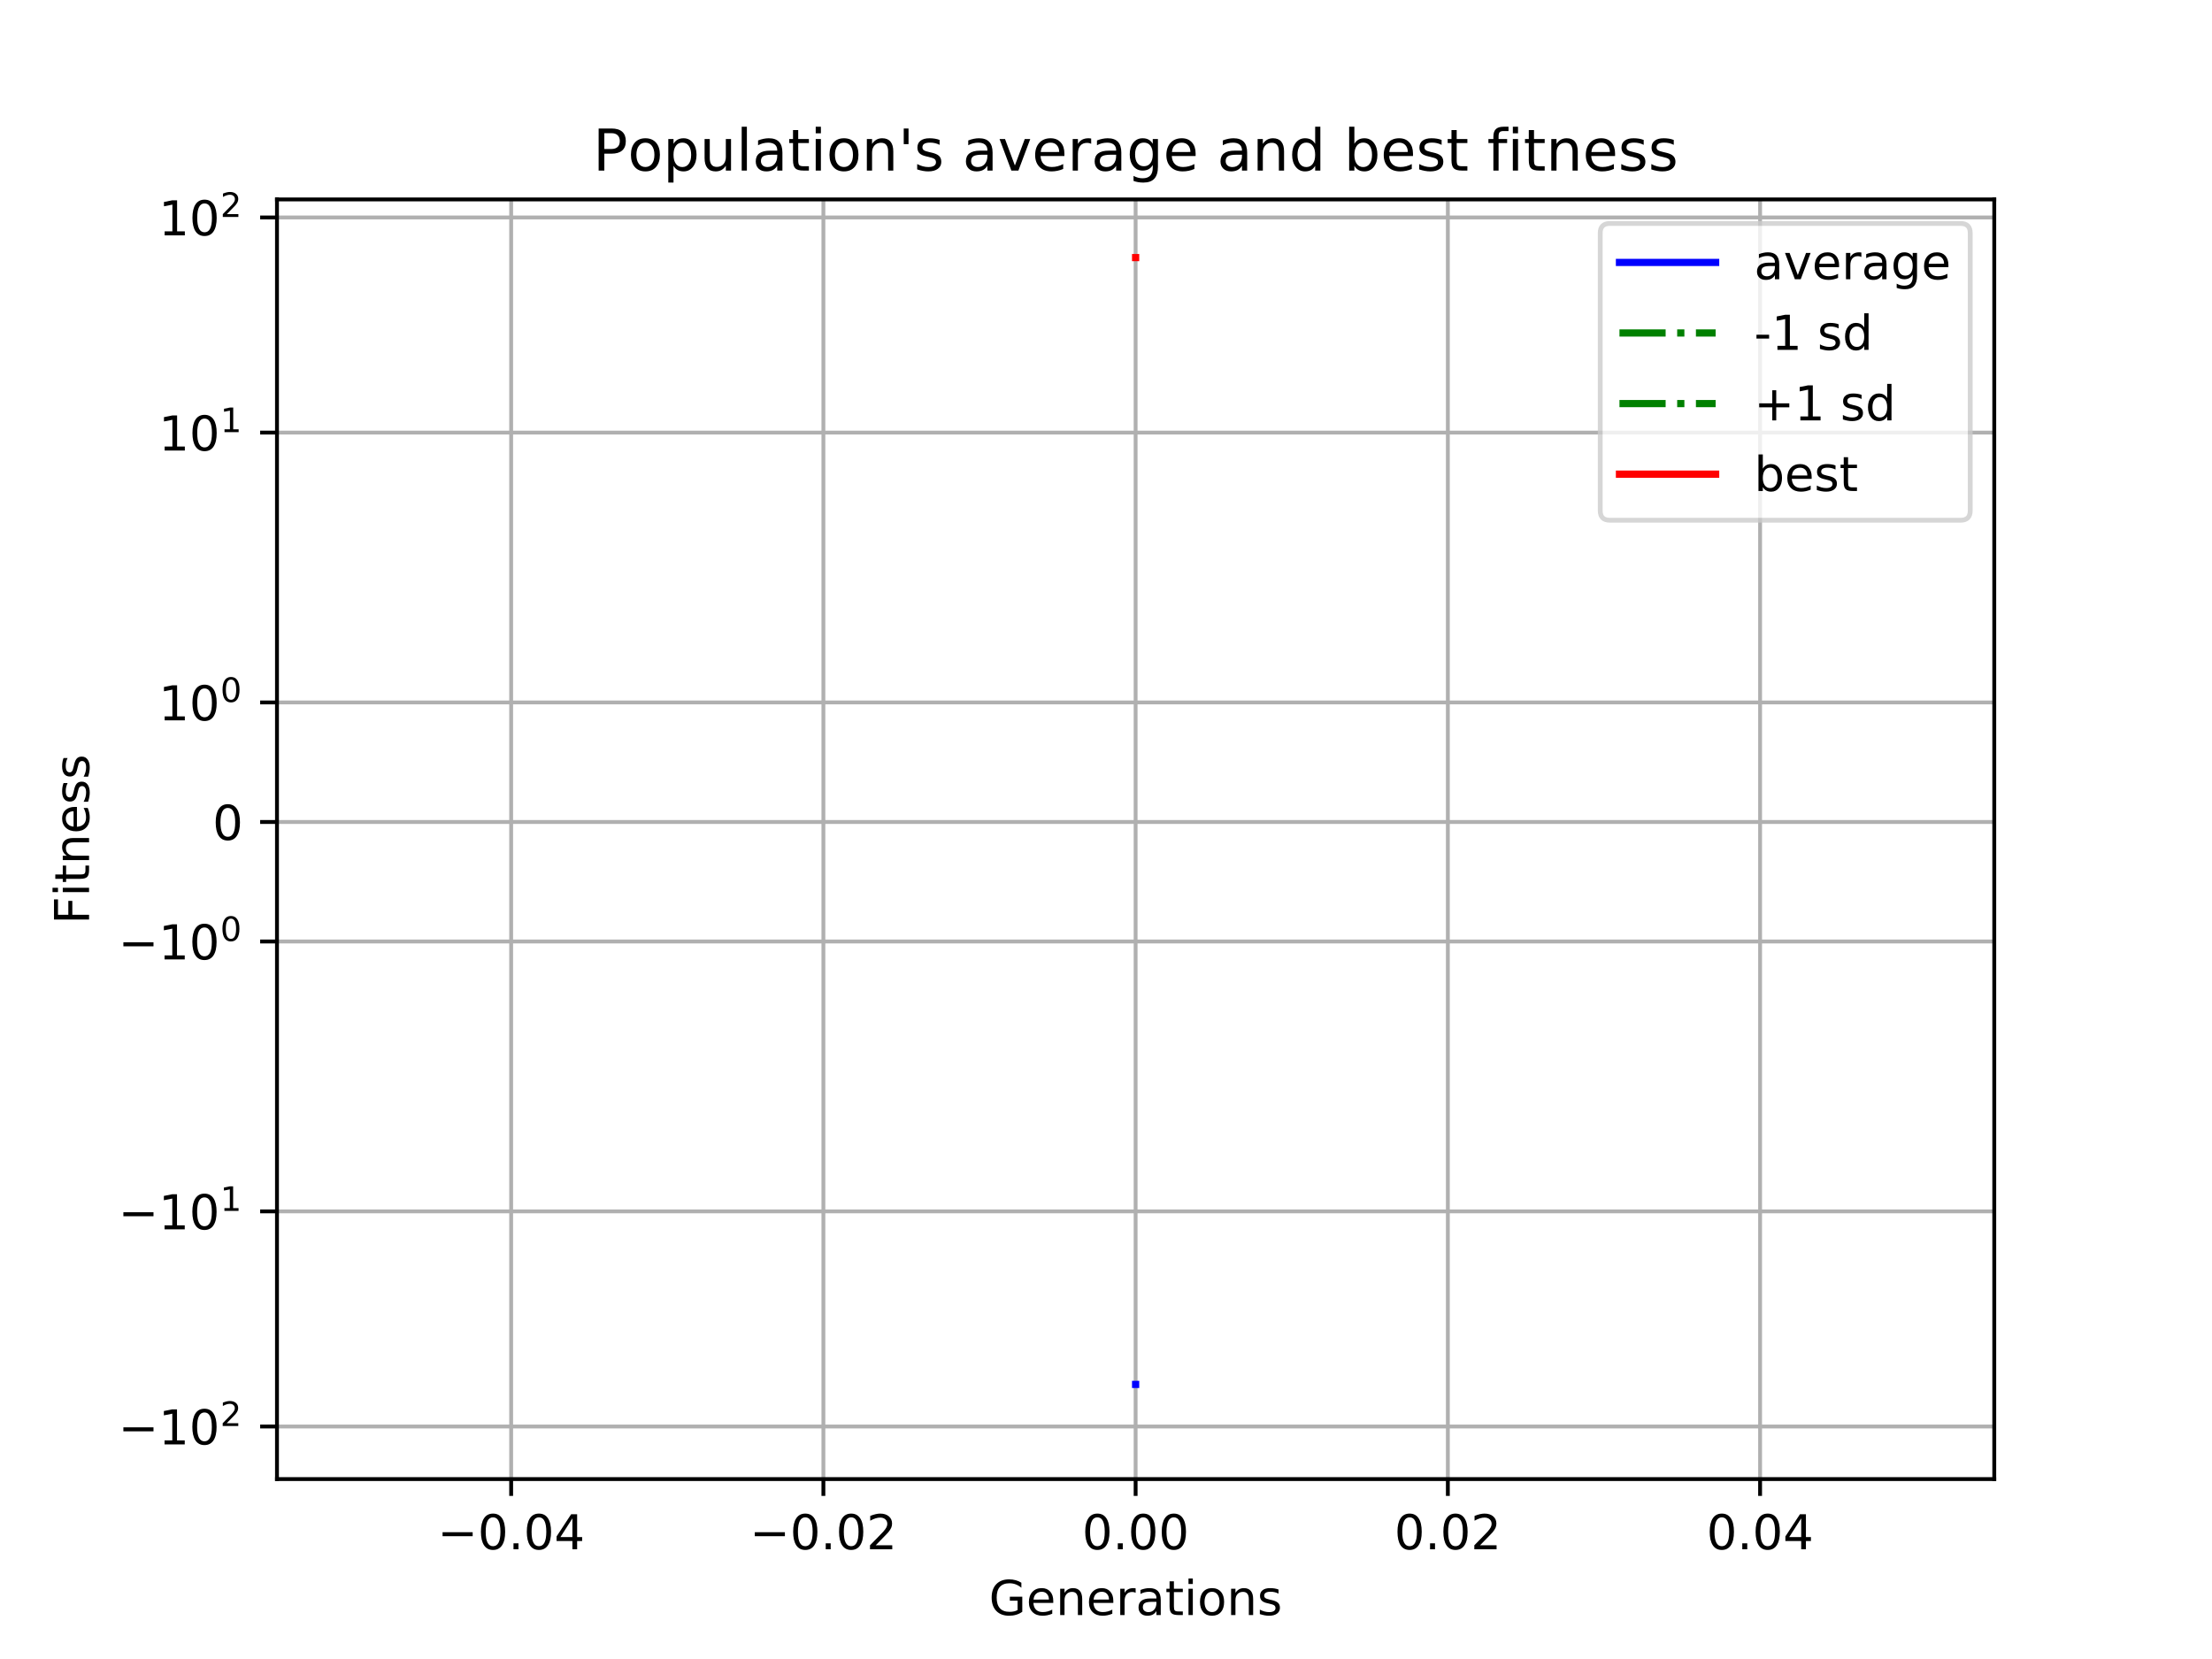
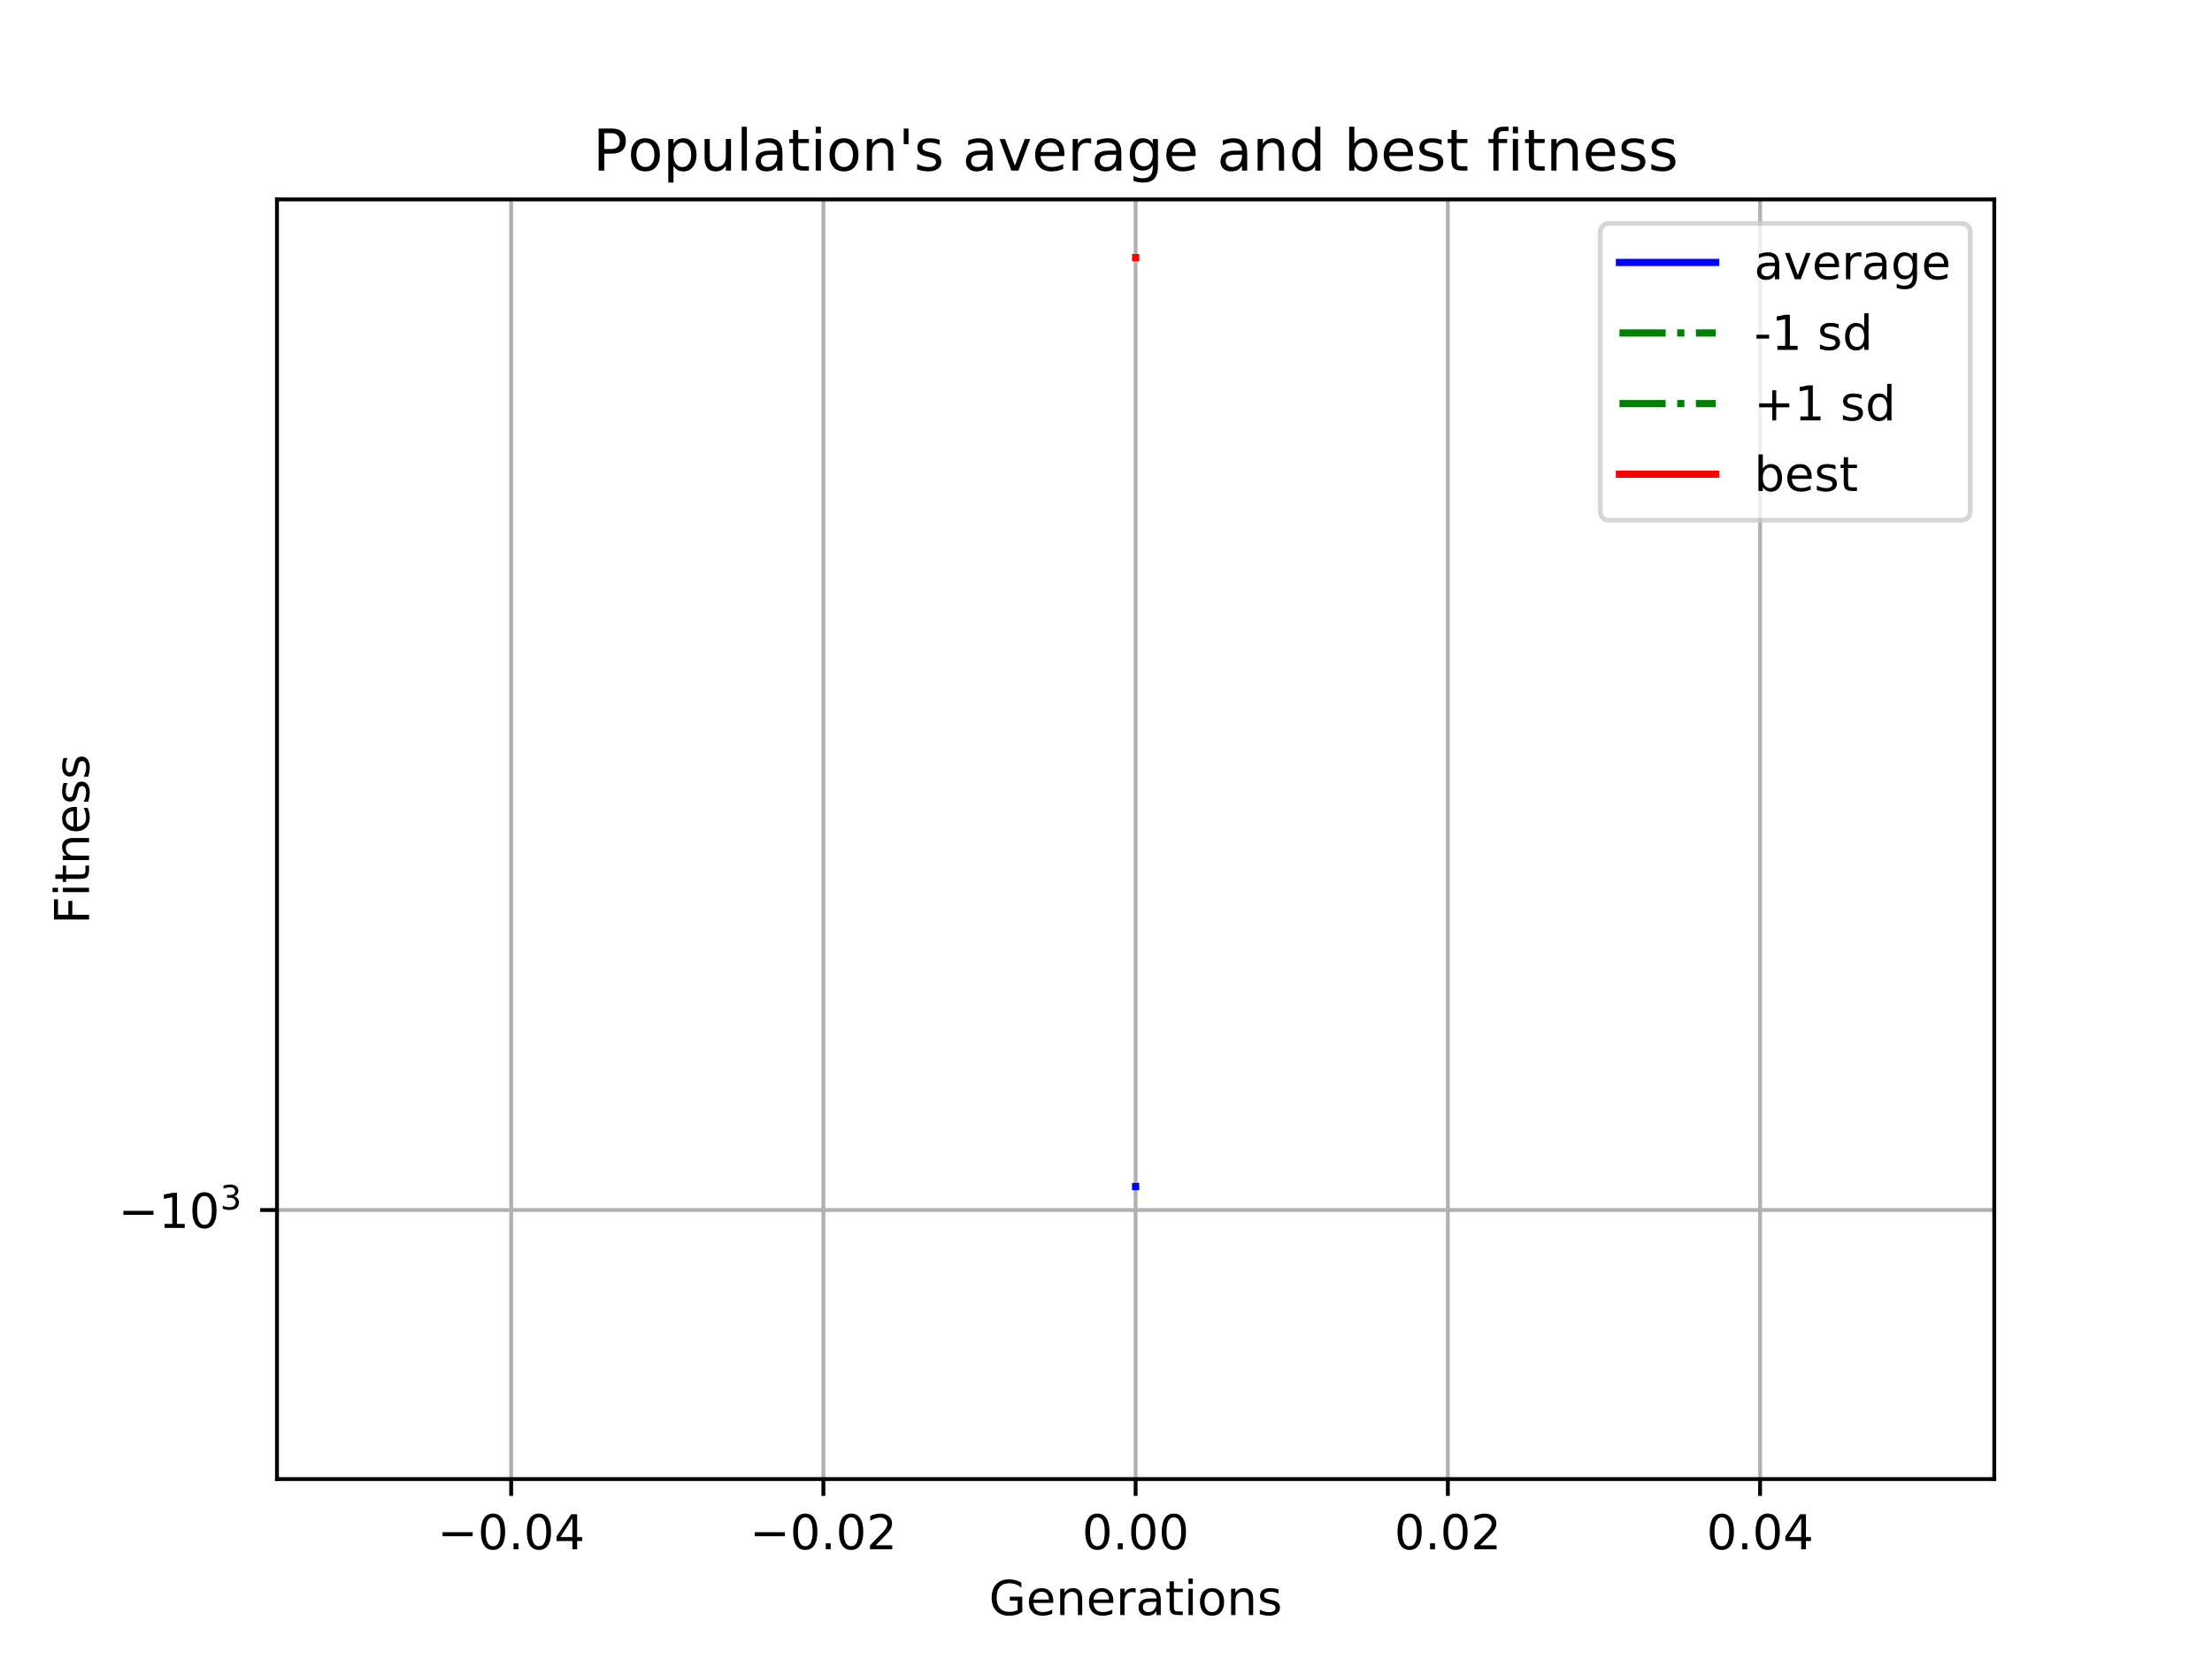
<svg xmlns="http://www.w3.org/2000/svg" xmlns:xlink="http://www.w3.org/1999/xlink" height="345pt" version="1.1" viewBox="0 0 460 345" width="460pt">
  <defs>
    <style type="text/css">
*{stroke-linecap:butt;stroke-linejoin:round;}
  </style>
  </defs>
  <g id="figure_1">
    <g id="patch_1">
      <path d="M 0 345.6  L 460.8 345.6  L 460.8 0  L 0 0  z " style="fill:#ffffff;" />
    </g>
    <g id="axes_1">
      <g id="patch_2">
        <path d="M 57.6 307.584  L 414.72 307.584  L 414.72 41.472  L 57.6 41.472  z " style="fill:#ffffff;" />
      </g>
      <g id="matplotlib.axis_1">
        <g id="xtick_1">
          <g id="line2d_1">
-             <path clip-path="url(#p52d08fb0df)" d="M 106.298 307.584  L 106.298 41.472  " style="fill:none;stroke:#b0b0b0;stroke-linecap:square;stroke-width:0.8;" />
+             <path clip-path="url(#p57275ece87)" d="M 106.298 307.584  L 106.298 41.472  " style="fill:none;stroke:#b0b0b0;stroke-linecap:square;stroke-width:0.8;" />
          </g>
          <g id="line2d_2">
            <defs>
-               <path d="M 0 0  L 0 3.5  " id="m5a8bbf8c90" style="stroke:#000000;stroke-width:0.8;" />
-             </defs>
-             <g>
-               <use style="stroke:#000000;stroke-width:0.8;" x="106.298" xlink:href="#m5a8bbf8c90" y="307.584" />
+               <path d="M 0 0  L 0 3.5  " id="m7e0cd5bf60" style="stroke:#000000;stroke-width:0.8;" />
+             </defs>
+             <g>
+               <use style="stroke:#000000;stroke-width:0.8;" x="106.298" xlink:href="#m7e0cd5bf60" y="307.584" />
            </g>
          </g>
          <g id="text_1">
            <defs>
              <path d="M 10.594 35.5  L 73.188 35.5  L 73.188 27.203  L 10.594 27.203  z " id="DejaVuSans-2212" />
              <path d="M 31.781 66.406  Q 24.172 66.406 20.328 58.906  Q 16.5 51.422 16.5 36.375  Q 16.5 21.391 20.328 13.891  Q 24.172 6.391 31.781 6.391  Q 39.453 6.391 43.281 13.891  Q 47.125 21.391 47.125 36.375  Q 47.125 51.422 43.281 58.906  Q 39.453 66.406 31.781 66.406  z M 31.781 74.219  Q 44.047 74.219 50.516 64.516  Q 56.984 54.828 56.984 36.375  Q 56.984 17.969 50.516 8.266  Q 44.047 -1.422 31.781 -1.422  Q 19.531 -1.422 13.062 8.266  Q 6.594 17.969 6.594 36.375  Q 6.594 54.828 13.062 64.516  Q 19.531 74.219 31.781 74.219  z " id="DejaVuSans-30" />
              <path d="M 10.688 12.406  L 21 12.406  L 21 0  L 10.688 0  z " id="DejaVuSans-2e" />
              <path d="M 37.797 64.312  L 12.891 25.391  L 37.797 25.391  z M 35.203 72.906  L 47.609 72.906  L 47.609 25.391  L 58.016 25.391  L 58.016 17.188  L 47.609 17.188  L 47.609 0  L 37.797 0  L 37.797 17.188  L 4.891 17.188  L 4.891 26.703  z " id="DejaVuSans-34" />
            </defs>
            <g transform="translate(90.97553 322.1824)scale(0.1 -0.1)">
              <use xlink:href="#DejaVuSans-2212" />
              <use x="83.789" xlink:href="#DejaVuSans-30" />
              <use x="147.412" xlink:href="#DejaVuSans-2e" />
              <use x="179.199" xlink:href="#DejaVuSans-30" />
              <use x="242.822" xlink:href="#DejaVuSans-34" />
            </g>
          </g>
        </g>
        <g id="xtick_2">
          <g id="line2d_3">
-             <path clip-path="url(#p52d08fb0df)" d="M 171.229 307.584  L 171.229 41.472  " style="fill:none;stroke:#b0b0b0;stroke-linecap:square;stroke-width:0.8;" />
+             <path clip-path="url(#p57275ece87)" d="M 171.229 307.584  L 171.229 41.472  " style="fill:none;stroke:#b0b0b0;stroke-linecap:square;stroke-width:0.8;" />
          </g>
          <g id="line2d_4">
            <g>
-               <use style="stroke:#000000;stroke-width:0.8;" x="171.229" xlink:href="#m5a8bbf8c90" y="307.584" />
+               <use style="stroke:#000000;stroke-width:0.8;" x="171.229" xlink:href="#m7e0cd5bf60" y="307.584" />
            </g>
          </g>
          <g id="text_2">
            <defs>
              <path d="M 19.188 8.297  L 53.609 8.297  L 53.609 0  L 7.328 0  L 7.328 8.297  Q 12.938 14.109 22.625 23.891  Q 32.328 33.688 34.812 36.531  Q 39.547 41.844 41.422 45.531  Q 43.312 49.219 43.312 52.781  Q 43.312 58.594 39.234 62.25  Q 35.156 65.922 28.609 65.922  Q 23.969 65.922 18.812 64.312  Q 13.672 62.703 7.812 59.422  L 7.812 69.391  Q 13.766 71.781 18.938 73  Q 24.125 74.219 28.422 74.219  Q 39.75 74.219 46.484 68.547  Q 53.219 62.891 53.219 53.422  Q 53.219 48.922 51.531 44.891  Q 49.859 40.875 45.406 35.406  Q 44.188 33.984 37.641 27.219  Q 31.109 20.453 19.188 8.297  z " id="DejaVuSans-32" />
            </defs>
            <g transform="translate(155.9064 322.1824)scale(0.1 -0.1)">
              <use xlink:href="#DejaVuSans-2212" />
              <use x="83.789" xlink:href="#DejaVuSans-30" />
              <use x="147.412" xlink:href="#DejaVuSans-2e" />
              <use x="179.199" xlink:href="#DejaVuSans-30" />
              <use x="242.822" xlink:href="#DejaVuSans-32" />
            </g>
          </g>
        </g>
        <g id="xtick_3">
          <g id="line2d_5">
-             <path clip-path="url(#p52d08fb0df)" d="M 236.16 307.584  L 236.16 41.472  " style="fill:none;stroke:#b0b0b0;stroke-linecap:square;stroke-width:0.8;" />
+             <path clip-path="url(#p57275ece87)" d="M 236.16 307.584  L 236.16 41.472  " style="fill:none;stroke:#b0b0b0;stroke-linecap:square;stroke-width:0.8;" />
          </g>
          <g id="line2d_6">
            <g>
-               <use style="stroke:#000000;stroke-width:0.8;" x="236.16" xlink:href="#m5a8bbf8c90" y="307.584" />
+               <use style="stroke:#000000;stroke-width:0.8;" x="236.16" xlink:href="#m7e0cd5bf60" y="307.584" />
            </g>
          </g>
          <g id="text_3">
            <g transform="translate(225.0272 322.1824)scale(0.1 -0.1)">
              <use xlink:href="#DejaVuSans-30" />
              <use x="63.623" xlink:href="#DejaVuSans-2e" />
              <use x="95.41" xlink:href="#DejaVuSans-30" />
              <use x="159.033" xlink:href="#DejaVuSans-30" />
            </g>
          </g>
        </g>
        <g id="xtick_4">
          <g id="line2d_7">
-             <path clip-path="url(#p52d08fb0df)" d="M 301.091 307.584  L 301.091 41.472  " style="fill:none;stroke:#b0b0b0;stroke-linecap:square;stroke-width:0.8;" />
+             <path clip-path="url(#p57275ece87)" d="M 301.091 307.584  L 301.091 41.472  " style="fill:none;stroke:#b0b0b0;stroke-linecap:square;stroke-width:0.8;" />
          </g>
          <g id="line2d_8">
            <g>
-               <use style="stroke:#000000;stroke-width:0.8;" x="301.091" xlink:href="#m5a8bbf8c90" y="307.584" />
+               <use style="stroke:#000000;stroke-width:0.8;" x="301.091" xlink:href="#m7e0cd5bf60" y="307.584" />
            </g>
          </g>
          <g id="text_4">
            <g transform="translate(289.9581 322.1824)scale(0.1 -0.1)">
              <use xlink:href="#DejaVuSans-30" />
              <use x="63.623" xlink:href="#DejaVuSans-2e" />
              <use x="95.41" xlink:href="#DejaVuSans-30" />
              <use x="159.033" xlink:href="#DejaVuSans-32" />
            </g>
          </g>
        </g>
        <g id="xtick_5">
          <g id="line2d_9">
-             <path clip-path="url(#p52d08fb0df)" d="M 366.022 307.584  L 366.022 41.472  " style="fill:none;stroke:#b0b0b0;stroke-linecap:square;stroke-width:0.8;" />
+             <path clip-path="url(#p57275ece87)" d="M 366.022 307.584  L 366.022 41.472  " style="fill:none;stroke:#b0b0b0;stroke-linecap:square;stroke-width:0.8;" />
          </g>
          <g id="line2d_10">
            <g>
-               <use style="stroke:#000000;stroke-width:0.8;" x="366.022" xlink:href="#m5a8bbf8c90" y="307.584" />
+               <use style="stroke:#000000;stroke-width:0.8;" x="366.022" xlink:href="#m7e0cd5bf60" y="307.584" />
            </g>
          </g>
          <g id="text_5">
            <g transform="translate(354.889 322.1824)scale(0.1 -0.1)">
              <use xlink:href="#DejaVuSans-30" />
              <use x="63.623" xlink:href="#DejaVuSans-2e" />
              <use x="95.41" xlink:href="#DejaVuSans-30" />
              <use x="159.033" xlink:href="#DejaVuSans-34" />
            </g>
          </g>
        </g>
        <g id="text_6">
          <defs>
            <path d="M 59.516 10.406  L 59.516 29.984  L 43.406 29.984  L 43.406 38.094  L 69.281 38.094  L 69.281 6.781  Q 63.578 2.734 56.688 0.656  Q 49.812 -1.422 42 -1.422  Q 24.906 -1.422 15.25 8.562  Q 5.609 18.562 5.609 36.375  Q 5.609 54.25 15.25 64.234  Q 24.906 74.219 42 74.219  Q 49.125 74.219 55.547 72.453  Q 61.969 70.703 67.391 67.281  L 67.391 56.781  Q 61.922 61.422 55.766 63.766  Q 49.609 66.109 42.828 66.109  Q 29.438 66.109 22.719 58.641  Q 16.016 51.172 16.016 36.375  Q 16.016 21.625 22.719 14.156  Q 29.438 6.688 42.828 6.688  Q 48.047 6.688 52.141 7.594  Q 56.25 8.5 59.516 10.406  z " id="DejaVuSans-47" />
            <path d="M 56.203 29.594  L 56.203 25.203  L 14.891 25.203  Q 15.484 15.922 20.484 11.062  Q 25.484 6.203 34.422 6.203  Q 39.594 6.203 44.453 7.469  Q 49.312 8.734 54.109 11.281  L 54.109 2.781  Q 49.266 0.734 44.188 -0.344  Q 39.109 -1.422 33.891 -1.422  Q 20.797 -1.422 13.156 6.188  Q 5.516 13.812 5.516 26.812  Q 5.516 40.234 12.766 48.109  Q 20.016 56 32.328 56  Q 43.359 56 49.781 48.891  Q 56.203 41.797 56.203 29.594  z M 47.219 32.234  Q 47.125 39.594 43.094 43.984  Q 39.062 48.391 32.422 48.391  Q 24.906 48.391 20.391 44.141  Q 15.875 39.891 15.188 32.172  z " id="DejaVuSans-65" />
            <path d="M 54.891 33.016  L 54.891 0  L 45.906 0  L 45.906 32.719  Q 45.906 40.484 42.875 44.328  Q 39.844 48.188 33.797 48.188  Q 26.516 48.188 22.312 43.547  Q 18.109 38.922 18.109 30.906  L 18.109 0  L 9.078 0  L 9.078 54.688  L 18.109 54.688  L 18.109 46.188  Q 21.344 51.125 25.703 53.562  Q 30.078 56 35.797 56  Q 45.219 56 50.047 50.172  Q 54.891 44.344 54.891 33.016  z " id="DejaVuSans-6e" />
            <path d="M 41.109 46.297  Q 39.594 47.172 37.812 47.578  Q 36.031 48 33.891 48  Q 26.266 48 22.188 43.047  Q 18.109 38.094 18.109 28.812  L 18.109 0  L 9.078 0  L 9.078 54.688  L 18.109 54.688  L 18.109 46.188  Q 20.953 51.172 25.484 53.578  Q 30.031 56 36.531 56  Q 37.453 56 38.578 55.875  Q 39.703 55.766 41.062 55.516  z " id="DejaVuSans-72" />
            <path d="M 34.281 27.484  Q 23.391 27.484 19.188 25  Q 14.984 22.516 14.984 16.5  Q 14.984 11.719 18.141 8.906  Q 21.297 6.109 26.703 6.109  Q 34.188 6.109 38.703 11.406  Q 43.219 16.703 43.219 25.484  L 43.219 27.484  z M 52.203 31.203  L 52.203 0  L 43.219 0  L 43.219 8.297  Q 40.141 3.328 35.547 0.953  Q 30.953 -1.422 24.312 -1.422  Q 15.922 -1.422 10.953 3.297  Q 6 8.016 6 15.922  Q 6 25.141 12.172 29.828  Q 18.359 34.516 30.609 34.516  L 43.219 34.516  L 43.219 35.406  Q 43.219 41.609 39.141 45  Q 35.062 48.391 27.688 48.391  Q 23 48.391 18.547 47.266  Q 14.109 46.141 10.016 43.891  L 10.016 52.203  Q 14.938 54.109 19.578 55.047  Q 24.219 56 28.609 56  Q 40.484 56 46.344 49.844  Q 52.203 43.703 52.203 31.203  z " id="DejaVuSans-61" />
            <path d="M 18.312 70.219  L 18.312 54.688  L 36.812 54.688  L 36.812 47.703  L 18.312 47.703  L 18.312 18.016  Q 18.312 11.328 20.141 9.422  Q 21.969 7.516 27.594 7.516  L 36.812 7.516  L 36.812 0  L 27.594 0  Q 17.188 0 13.234 3.875  Q 9.281 7.766 9.281 18.016  L 9.281 47.703  L 2.688 47.703  L 2.688 54.688  L 9.281 54.688  L 9.281 70.219  z " id="DejaVuSans-74" />
            <path d="M 9.422 54.688  L 18.406 54.688  L 18.406 0  L 9.422 0  z M 9.422 75.984  L 18.406 75.984  L 18.406 64.594  L 9.422 64.594  z " id="DejaVuSans-69" />
            <path d="M 30.609 48.391  Q 23.391 48.391 19.188 42.75  Q 14.984 37.109 14.984 27.297  Q 14.984 17.484 19.156 11.844  Q 23.344 6.203 30.609 6.203  Q 37.797 6.203 41.984 11.859  Q 46.188 17.531 46.188 27.297  Q 46.188 37.016 41.984 42.703  Q 37.797 48.391 30.609 48.391  z M 30.609 56  Q 42.328 56 49.016 48.375  Q 55.719 40.766 55.719 27.297  Q 55.719 13.875 49.016 6.219  Q 42.328 -1.422 30.609 -1.422  Q 18.844 -1.422 12.172 6.219  Q 5.516 13.875 5.516 27.297  Q 5.516 40.766 12.172 48.375  Q 18.844 56 30.609 56  z " id="DejaVuSans-6f" />
            <path d="M 44.281 53.078  L 44.281 44.578  Q 40.484 46.531 36.375 47.5  Q 32.281 48.484 27.875 48.484  Q 21.188 48.484 17.844 46.438  Q 14.5 44.391 14.5 40.281  Q 14.5 37.156 16.891 35.375  Q 19.281 33.594 26.516 31.984  L 29.594 31.297  Q 39.156 29.25 43.188 25.516  Q 47.219 21.781 47.219 15.094  Q 47.219 7.469 41.188 3.016  Q 35.156 -1.422 24.609 -1.422  Q 20.219 -1.422 15.453 -0.562  Q 10.688 0.297 5.422 2  L 5.422 11.281  Q 10.406 8.688 15.234 7.391  Q 20.062 6.109 24.812 6.109  Q 31.156 6.109 34.562 8.281  Q 37.984 10.453 37.984 14.406  Q 37.984 18.062 35.516 20.016  Q 33.062 21.969 24.703 23.781  L 21.578 24.516  Q 13.234 26.266 9.516 29.906  Q 5.812 33.547 5.812 39.891  Q 5.812 47.609 11.281 51.797  Q 16.75 56 26.812 56  Q 31.781 56 36.172 55.266  Q 40.578 54.547 44.281 53.078  z " id="DejaVuSans-73" />
          </defs>
          <g transform="translate(205.6623 335.8606)scale(0.1 -0.1)">
            <use xlink:href="#DejaVuSans-47" />
            <use x="77.49" xlink:href="#DejaVuSans-65" />
            <use x="139.014" xlink:href="#DejaVuSans-6e" />
            <use x="202.393" xlink:href="#DejaVuSans-65" />
            <use x="263.916" xlink:href="#DejaVuSans-72" />
            <use x="305.029" xlink:href="#DejaVuSans-61" />
            <use x="366.309" xlink:href="#DejaVuSans-74" />
            <use x="405.518" xlink:href="#DejaVuSans-69" />
            <use x="433.301" xlink:href="#DejaVuSans-6f" />
            <use x="494.482" xlink:href="#DejaVuSans-6e" />
            <use x="557.861" xlink:href="#DejaVuSans-73" />
          </g>
        </g>
      </g>
      <g id="matplotlib.axis_2">
        <g id="ytick_1">
          <g id="line2d_11">
-             <path clip-path="url(#p52d08fb0df)" d="M 57.6 296.65  L 414.72 296.65  " style="fill:none;stroke:#b0b0b0;stroke-linecap:square;stroke-width:0.8;" />
+             <path clip-path="url(#p57275ece87)" d="M 57.6 251.631  L 414.72 251.631  " style="fill:none;stroke:#b0b0b0;stroke-linecap:square;stroke-width:0.8;" />
          </g>
          <g id="line2d_12">
            <defs>
-               <path d="M 0 0  L -3.5 0  " id="m4d633718d9" style="stroke:#000000;stroke-width:0.8;" />
-             </defs>
-             <g>
-               <use style="stroke:#000000;stroke-width:0.8;" x="57.6" xlink:href="#m4d633718d9" y="296.65" />
+               <path d="M 0 0  L -3.5 0  " id="mbf8570d2f4" style="stroke:#000000;stroke-width:0.8;" />
+             </defs>
+             <g>
+               <use style="stroke:#000000;stroke-width:0.8;" x="57.6" xlink:href="#mbf8570d2f4" y="251.631" />
            </g>
          </g>
          <g id="text_7">
            <defs>
              <path d="M 12.406 8.297  L 28.516 8.297  L 28.516 63.922  L 10.984 60.406  L 10.984 69.391  L 28.422 72.906  L 38.281 72.906  L 38.281 8.297  L 54.391 8.297  L 54.391 0  L 12.406 0  z " id="DejaVuSans-31" />
-             </defs>
-             <g transform="translate(24.6 300.4496)scale(0.1 -0.1)">
+               <path d="M 40.578 39.312  Q 47.656 37.797 51.625 33  Q 55.609 28.219 55.609 21.188  Q 55.609 10.406 48.188 4.484  Q 40.766 -1.422 27.094 -1.422  Q 22.516 -1.422 17.656 -0.516  Q 12.797 0.391 7.625 2.203  L 7.625 11.719  Q 11.719 9.328 16.594 8.109  Q 21.484 6.891 26.812 6.891  Q 36.078 6.891 40.938 10.547  Q 45.797 14.203 45.797 21.188  Q 45.797 27.641 41.281 31.266  Q 36.766 34.906 28.719 34.906  L 20.219 34.906  L 20.219 43.016  L 29.109 43.016  Q 36.375 43.016 40.234 45.922  Q 44.094 48.828 44.094 54.297  Q 44.094 59.906 40.109 62.906  Q 36.141 65.922 28.719 65.922  Q 24.656 65.922 20.016 65.031  Q 15.375 64.156 9.812 62.312  L 9.812 71.094  Q 15.438 72.656 20.344 73.438  Q 25.25 74.219 29.594 74.219  Q 40.828 74.219 47.359 69.109  Q 53.906 64.016 53.906 55.328  Q 53.906 49.266 50.438 45.094  Q 46.969 40.922 40.578 39.312  z " id="DejaVuSans-33" />
+             </defs>
+             <g transform="translate(24.6 255.4297)scale(0.1 -0.1)">
              <use transform="translate(0 0.765625)" xlink:href="#DejaVuSans-2212" />
              <use transform="translate(83.78906 0.765625)" xlink:href="#DejaVuSans-31" />
              <use transform="translate(147.4121 0.765625)" xlink:href="#DejaVuSans-30" />
-               <use transform="translate(211.9922 39.04688)scale(0.7)" xlink:href="#DejaVuSans-32" />
+               <use transform="translate(211.9922 39.04688)scale(0.7)" xlink:href="#DejaVuSans-33" />
            </g>
          </g>
        </g>
        <g id="ytick_2">
          <g id="line2d_13">
-             <path clip-path="url(#p52d08fb0df)" d="M 57.6 251.913  L 414.72 251.913  " style="fill:none;stroke:#b0b0b0;stroke-linecap:square;stroke-width:0.8;" />
-           </g>
-           <g id="line2d_14">
-             <g>
-               <use style="stroke:#000000;stroke-width:0.8;" x="57.6" xlink:href="#m4d633718d9" y="251.913" />
-             </g>
-           </g>
-           <g id="text_8">
-             <g transform="translate(24.6 255.7123)scale(0.1 -0.1)">
-               <use transform="translate(0 0.684375)" xlink:href="#DejaVuSans-2212" />
-               <use transform="translate(83.78906 0.684375)" xlink:href="#DejaVuSans-31" />
-               <use transform="translate(147.4121 0.684375)" xlink:href="#DejaVuSans-30" />
-               <use transform="translate(211.9922 38.96563)scale(0.7)" xlink:href="#DejaVuSans-31" />
-             </g>
-           </g>
-         </g>
-         <g id="ytick_3">
-           <g id="line2d_15">
-             <path clip-path="url(#p52d08fb0df)" d="M 57.6 195.789  L 414.72 195.789  " style="fill:none;stroke:#b0b0b0;stroke-linecap:square;stroke-width:0.8;" />
-           </g>
-           <g id="line2d_16">
-             <g>
-               <use style="stroke:#000000;stroke-width:0.8;" x="57.6" xlink:href="#m4d633718d9" y="195.789" />
-             </g>
-           </g>
-           <g id="text_9">
-             <g transform="translate(24.6 199.5883)scale(0.1 -0.1)">
-               <use transform="translate(0 0.765625)" xlink:href="#DejaVuSans-2212" />
-               <use transform="translate(83.78906 0.765625)" xlink:href="#DejaVuSans-31" />
-               <use transform="translate(147.4121 0.765625)" xlink:href="#DejaVuSans-30" />
-               <use transform="translate(211.9922 39.04688)scale(0.7)" xlink:href="#DejaVuSans-30" />
-             </g>
-           </g>
-         </g>
-         <g id="ytick_4">
-           <g id="line2d_17">
-             <path clip-path="url(#p52d08fb0df)" d="M 57.6 170.935  L 414.72 170.935  " style="fill:none;stroke:#b0b0b0;stroke-linecap:square;stroke-width:0.8;" />
-           </g>
-           <g id="line2d_18">
-             <g>
-               <use style="stroke:#000000;stroke-width:0.8;" x="57.6" xlink:href="#m4d633718d9" y="170.935" />
-             </g>
-           </g>
-           <g id="text_10">
-             <g transform="translate(44.2 174.7342)scale(0.1 -0.1)">
-               <use transform="translate(0 0.78125)" xlink:href="#DejaVuSans-30" />
-             </g>
-           </g>
-         </g>
-         <g id="ytick_5">
-           <g id="line2d_19">
-             <path clip-path="url(#p52d08fb0df)" d="M 57.6 146.081  L 414.72 146.081  " style="fill:none;stroke:#b0b0b0;stroke-linecap:square;stroke-width:0.8;" />
-           </g>
-           <g id="line2d_20">
-             <g>
-               <use style="stroke:#000000;stroke-width:0.8;" x="57.6" xlink:href="#m4d633718d9" y="146.081" />
-             </g>
-           </g>
-           <g id="text_11">
-             <g transform="translate(33 149.8802)scale(0.1 -0.1)">
-               <use transform="translate(0 0.765625)" xlink:href="#DejaVuSans-31" />
-               <use transform="translate(63.62305 0.765625)" xlink:href="#DejaVuSans-30" />
-               <use transform="translate(128.2031 39.04688)scale(0.7)" xlink:href="#DejaVuSans-30" />
-             </g>
-           </g>
-         </g>
-         <g id="ytick_6">
-           <g id="line2d_21">
-             <path clip-path="url(#p52d08fb0df)" d="M 57.6 89.957  L 414.72 89.957  " style="fill:none;stroke:#b0b0b0;stroke-linecap:square;stroke-width:0.8;" />
-           </g>
-           <g id="line2d_22">
-             <g>
-               <use style="stroke:#000000;stroke-width:0.8;" x="57.6" xlink:href="#m4d633718d9" y="89.957" />
-             </g>
-           </g>
-           <g id="text_12">
-             <g transform="translate(33 93.75612)scale(0.1 -0.1)">
-               <use transform="translate(0 0.684375)" xlink:href="#DejaVuSans-31" />
-               <use transform="translate(63.62305 0.684375)" xlink:href="#DejaVuSans-30" />
-               <use transform="translate(128.2031 38.96563)scale(0.7)" xlink:href="#DejaVuSans-31" />
-             </g>
-           </g>
-         </g>
-         <g id="ytick_7">
-           <g id="line2d_23">
-             <path clip-path="url(#p52d08fb0df)" d="M 57.6 45.22  L 414.72 45.22  " style="fill:none;stroke:#b0b0b0;stroke-linecap:square;stroke-width:0.8;" />
-           </g>
-           <g id="line2d_24">
-             <g>
-               <use style="stroke:#000000;stroke-width:0.8;" x="57.6" xlink:href="#m4d633718d9" y="45.22" />
-             </g>
-           </g>
-           <g id="text_13">
-             <g transform="translate(33 49.01883)scale(0.1 -0.1)">
-               <use transform="translate(0 0.765625)" xlink:href="#DejaVuSans-31" />
-               <use transform="translate(63.62305 0.765625)" xlink:href="#DejaVuSans-30" />
-               <use transform="translate(128.2031 39.04688)scale(0.7)" xlink:href="#DejaVuSans-32" />
-             </g>
-           </g>
-         </g>
-         <g id="ytick_8">
-           <g id="line2d_25">
-             <defs>
-               <path d="M 0 0  L -2 0  " id="m4b3ad5af34" style="stroke:#000000;stroke-width:0.6;" />
-             </defs>
-             <g>
-               <use style="stroke:#000000;stroke-width:0.6;" x="57.6" xlink:href="#m4b3ad5af34" y="296.65" />
-             </g>
-           </g>
-         </g>
-         <g id="ytick_9">
-           <g id="line2d_26">
-             <g>
-               <use style="stroke:#000000;stroke-width:0.6;" x="57.6" xlink:href="#m4b3ad5af34" y="251.913" />
-             </g>
-           </g>
-         </g>
-         <g id="ytick_10">
-           <g id="line2d_27">
-             <g>
-               <use style="stroke:#000000;stroke-width:0.6;" x="57.6" xlink:href="#m4b3ad5af34" y="195.789" />
-             </g>
-           </g>
-         </g>
-         <g id="ytick_11">
-           <g id="line2d_28">
-             <g>
-               <use style="stroke:#000000;stroke-width:0.6;" x="57.6" xlink:href="#m4b3ad5af34" y="170.935" />
-             </g>
-           </g>
-         </g>
-         <g id="ytick_12">
-           <g id="line2d_29">
-             <g>
-               <use style="stroke:#000000;stroke-width:0.6;" x="57.6" xlink:href="#m4b3ad5af34" y="146.081" />
-             </g>
-           </g>
-         </g>
-         <g id="ytick_13">
-           <g id="line2d_30">
-             <g>
-               <use style="stroke:#000000;stroke-width:0.6;" x="57.6" xlink:href="#m4b3ad5af34" y="89.957" />
-             </g>
-           </g>
-         </g>
-         <g id="ytick_14">
-           <g id="line2d_31">
-             <g>
-               <use style="stroke:#000000;stroke-width:0.6;" x="57.6" xlink:href="#m4b3ad5af34" y="45.22" />
-             </g>
-           </g>
-         </g>
-         <g id="text_14">
+             <defs>
+               <path d="M 0 0  L -2 0  " id="m9952f1b496" style="stroke:#000000;stroke-width:0.6;" />
+             </defs>
+             <g>
+               <use style="stroke:#000000;stroke-width:0.6;" x="57.6" xlink:href="#m9952f1b496" y="251.631" />
+             </g>
+           </g>
+         </g>
+         <g id="text_8">
          <defs>
            <path d="M 9.812 72.906  L 51.703 72.906  L 51.703 64.594  L 19.672 64.594  L 19.672 43.109  L 48.578 43.109  L 48.578 34.812  L 19.672 34.812  L 19.672 0  L 9.812 0  z " id="DejaVuSans-46" />
          </defs>
          <g transform="translate(18.52031 192.2022)rotate(-90)scale(0.1 -0.1)">
            <use xlink:href="#DejaVuSans-46" />
            <use x="57.41" xlink:href="#DejaVuSans-69" />
            <use x="85.193" xlink:href="#DejaVuSans-74" />
            <use x="124.402" xlink:href="#DejaVuSans-6e" />
            <use x="187.781" xlink:href="#DejaVuSans-65" />
            <use x="249.305" xlink:href="#DejaVuSans-73" />
            <use x="301.404" xlink:href="#DejaVuSans-73" />
          </g>
        </g>
      </g>
-       <g id="line2d_32">
-         <path clip-path="url(#p52d08fb0df)" d="M 236.16 287.903  " style="fill:none;stroke:#0000ff;stroke-linecap:square;stroke-width:1.5;" />
-       </g>
-       <g id="line2d_33">
-         <path clip-path="url(#p52d08fb0df)" d="M 236.16 295.488  " style="fill:none;stroke:#008000;stroke-dasharray:9.6,2.4,1.5,2.4;stroke-dashoffset:0;stroke-width:1.5;" />
-       </g>
-       <g id="line2d_34">
-         <path clip-path="url(#p52d08fb0df)" d="M 236.16 275.288  " style="fill:none;stroke:#008000;stroke-dasharray:9.6,2.4,1.5,2.4;stroke-dashoffset:0;stroke-width:1.5;" />
-       </g>
-       <g id="line2d_35">
-         <path clip-path="url(#p52d08fb0df)" d="M 236.16 53.568  " style="fill:none;stroke:#ff0000;stroke-linecap:square;stroke-width:1.5;" />
+       <g id="line2d_14">
+         <path clip-path="url(#p57275ece87)" d="M 236.16 246.747  " style="fill:none;stroke:#0000ff;stroke-linecap:square;stroke-width:1.5;" />
+       </g>
+       <g id="line2d_15">
+         <path clip-path="url(#p57275ece87)" d="M 236.16 295.488  " style="fill:none;stroke:#008000;stroke-dasharray:9.6,2.4,1.5,2.4;stroke-dashoffset:0;stroke-width:1.5;" />
+       </g>
+       <g id="line2d_16">
+         <path clip-path="url(#p57275ece87)" d="M 236.16 142.122  " style="fill:none;stroke:#008000;stroke-dasharray:9.6,2.4,1.5,2.4;stroke-dashoffset:0;stroke-width:1.5;" />
+       </g>
+       <g id="line2d_17">
+         <path clip-path="url(#p57275ece87)" d="M 236.16 53.568  " style="fill:none;stroke:#ff0000;stroke-linecap:square;stroke-width:1.5;" />
      </g>
      <g id="patch_3">
        <path d="M 57.6 307.584  L 57.6 41.472  " style="fill:none;stroke:#000000;stroke-linecap:square;stroke-linejoin:miter;stroke-width:0.8;" />
      </g>
      <g id="patch_4">
        <path d="M 414.72 307.584  L 414.72 41.472  " style="fill:none;stroke:#000000;stroke-linecap:square;stroke-linejoin:miter;stroke-width:0.8;" />
      </g>
      <g id="patch_5">
        <path d="M 57.6 307.584  L 414.72 307.584  " style="fill:none;stroke:#000000;stroke-linecap:square;stroke-linejoin:miter;stroke-width:0.8;" />
      </g>
      <g id="patch_6">
        <path d="M 57.6 41.472  L 414.72 41.472  " style="fill:none;stroke:#000000;stroke-linecap:square;stroke-linejoin:miter;stroke-width:0.8;" />
      </g>
-       <g id="text_15">
+       <g id="text_9">
        <defs>
          <path d="M 19.672 64.797  L 19.672 37.406  L 32.078 37.406  Q 38.969 37.406 42.719 40.969  Q 46.484 44.531 46.484 51.125  Q 46.484 57.672 42.719 61.234  Q 38.969 64.797 32.078 64.797  z M 9.812 72.906  L 32.078 72.906  Q 44.344 72.906 50.609 67.359  Q 56.891 61.812 56.891 51.125  Q 56.891 40.328 50.609 34.812  Q 44.344 29.297 32.078 29.297  L 19.672 29.297  L 19.672 0  L 9.812 0  z " id="DejaVuSans-50" />
          <path d="M 18.109 8.203  L 18.109 -20.797  L 9.078 -20.797  L 9.078 54.688  L 18.109 54.688  L 18.109 46.391  Q 20.953 51.266 25.266 53.625  Q 29.594 56 35.594 56  Q 45.562 56 51.781 48.094  Q 58.016 40.188 58.016 27.297  Q 58.016 14.406 51.781 6.484  Q 45.562 -1.422 35.594 -1.422  Q 29.594 -1.422 25.266 0.953  Q 20.953 3.328 18.109 8.203  z M 48.688 27.297  Q 48.688 37.203 44.609 42.844  Q 40.531 48.484 33.406 48.484  Q 26.266 48.484 22.188 42.844  Q 18.109 37.203 18.109 27.297  Q 18.109 17.391 22.188 11.75  Q 26.266 6.109 33.406 6.109  Q 40.531 6.109 44.609 11.75  Q 48.688 17.391 48.688 27.297  z " id="DejaVuSans-70" />
          <path d="M 8.5 21.578  L 8.5 54.688  L 17.484 54.688  L 17.484 21.922  Q 17.484 14.156 20.5 10.266  Q 23.531 6.391 29.594 6.391  Q 36.859 6.391 41.078 11.031  Q 45.312 15.672 45.312 23.688  L 45.312 54.688  L 54.297 54.688  L 54.297 0  L 45.312 0  L 45.312 8.406  Q 42.047 3.422 37.719 1  Q 33.406 -1.422 27.688 -1.422  Q 18.266 -1.422 13.375 4.438  Q 8.5 10.297 8.5 21.578  z M 31.109 56  z " id="DejaVuSans-75" />
          <path d="M 9.422 75.984  L 18.406 75.984  L 18.406 0  L 9.422 0  z " id="DejaVuSans-6c" />
          <path d="M 17.922 72.906  L 17.922 45.797  L 9.625 45.797  L 9.625 72.906  z " id="DejaVuSans-27" />
          <path id="DejaVuSans-20" />
          <path d="M 2.984 54.688  L 12.5 54.688  L 29.594 8.797  L 46.688 54.688  L 56.203 54.688  L 35.688 0  L 23.484 0  z " id="DejaVuSans-76" />
          <path d="M 45.406 27.984  Q 45.406 37.75 41.375 43.109  Q 37.359 48.484 30.078 48.484  Q 22.859 48.484 18.828 43.109  Q 14.797 37.75 14.797 27.984  Q 14.797 18.266 18.828 12.891  Q 22.859 7.516 30.078 7.516  Q 37.359 7.516 41.375 12.891  Q 45.406 18.266 45.406 27.984  z M 54.391 6.781  Q 54.391 -7.172 48.188 -13.984  Q 42 -20.797 29.203 -20.797  Q 24.469 -20.797 20.266 -20.094  Q 16.062 -19.391 12.109 -17.922  L 12.109 -9.188  Q 16.062 -11.328 19.922 -12.344  Q 23.781 -13.375 27.781 -13.375  Q 36.625 -13.375 41.016 -8.766  Q 45.406 -4.156 45.406 5.172  L 45.406 9.625  Q 42.625 4.781 38.281 2.391  Q 33.938 0 27.875 0  Q 17.828 0 11.672 7.656  Q 5.516 15.328 5.516 27.984  Q 5.516 40.672 11.672 48.328  Q 17.828 56 27.875 56  Q 33.938 56 38.281 53.609  Q 42.625 51.219 45.406 46.391  L 45.406 54.688  L 54.391 54.688  z " id="DejaVuSans-67" />
          <path d="M 45.406 46.391  L 45.406 75.984  L 54.391 75.984  L 54.391 0  L 45.406 0  L 45.406 8.203  Q 42.578 3.328 38.25 0.953  Q 33.938 -1.422 27.875 -1.422  Q 17.969 -1.422 11.734 6.484  Q 5.516 14.406 5.516 27.297  Q 5.516 40.188 11.734 48.094  Q 17.969 56 27.875 56  Q 33.938 56 38.25 53.625  Q 42.578 51.266 45.406 46.391  z M 14.797 27.297  Q 14.797 17.391 18.875 11.75  Q 22.953 6.109 30.078 6.109  Q 37.203 6.109 41.297 11.75  Q 45.406 17.391 45.406 27.297  Q 45.406 37.203 41.297 42.844  Q 37.203 48.484 30.078 48.484  Q 22.953 48.484 18.875 42.844  Q 14.797 37.203 14.797 27.297  z " id="DejaVuSans-64" />
          <path d="M 48.688 27.297  Q 48.688 37.203 44.609 42.844  Q 40.531 48.484 33.406 48.484  Q 26.266 48.484 22.188 42.844  Q 18.109 37.203 18.109 27.297  Q 18.109 17.391 22.188 11.75  Q 26.266 6.109 33.406 6.109  Q 40.531 6.109 44.609 11.75  Q 48.688 17.391 48.688 27.297  z M 18.109 46.391  Q 20.953 51.266 25.266 53.625  Q 29.594 56 35.594 56  Q 45.562 56 51.781 48.094  Q 58.016 40.188 58.016 27.297  Q 58.016 14.406 51.781 6.484  Q 45.562 -1.422 35.594 -1.422  Q 29.594 -1.422 25.266 0.953  Q 20.953 3.328 18.109 8.203  L 18.109 0  L 9.078 0  L 9.078 75.984  L 18.109 75.984  z " id="DejaVuSans-62" />
          <path d="M 37.109 75.984  L 37.109 68.5  L 28.516 68.5  Q 23.688 68.5 21.797 66.547  Q 19.922 64.594 19.922 59.516  L 19.922 54.688  L 34.719 54.688  L 34.719 47.703  L 19.922 47.703  L 19.922 0  L 10.891 0  L 10.891 47.703  L 2.297 47.703  L 2.297 54.688  L 10.891 54.688  L 10.891 58.5  Q 10.891 67.625 15.141 71.797  Q 19.391 75.984 28.609 75.984  z " id="DejaVuSans-66" />
        </defs>
        <g transform="translate(123.315 35.472)scale(0.12 -0.12)">
          <use xlink:href="#DejaVuSans-50" />
          <use x="60.256" xlink:href="#DejaVuSans-6f" />
          <use x="121.438" xlink:href="#DejaVuSans-70" />
          <use x="184.914" xlink:href="#DejaVuSans-75" />
          <use x="248.293" xlink:href="#DejaVuSans-6c" />
          <use x="276.076" xlink:href="#DejaVuSans-61" />
          <use x="337.355" xlink:href="#DejaVuSans-74" />
          <use x="376.564" xlink:href="#DejaVuSans-69" />
          <use x="404.348" xlink:href="#DejaVuSans-6f" />
          <use x="465.529" xlink:href="#DejaVuSans-6e" />
          <use x="528.908" xlink:href="#DejaVuSans-27" />
          <use x="556.398" xlink:href="#DejaVuSans-73" />
          <use x="608.498" xlink:href="#DejaVuSans-20" />
          <use x="640.285" xlink:href="#DejaVuSans-61" />
          <use x="701.564" xlink:href="#DejaVuSans-76" />
          <use x="760.744" xlink:href="#DejaVuSans-65" />
          <use x="822.268" xlink:href="#DejaVuSans-72" />
          <use x="863.381" xlink:href="#DejaVuSans-61" />
          <use x="924.66" xlink:href="#DejaVuSans-67" />
          <use x="988.137" xlink:href="#DejaVuSans-65" />
          <use x="1049.66" xlink:href="#DejaVuSans-20" />
          <use x="1081.447" xlink:href="#DejaVuSans-61" />
          <use x="1142.727" xlink:href="#DejaVuSans-6e" />
          <use x="1206.105" xlink:href="#DejaVuSans-64" />
          <use x="1269.582" xlink:href="#DejaVuSans-20" />
          <use x="1301.369" xlink:href="#DejaVuSans-62" />
          <use x="1364.846" xlink:href="#DejaVuSans-65" />
          <use x="1426.369" xlink:href="#DejaVuSans-73" />
          <use x="1478.469" xlink:href="#DejaVuSans-74" />
          <use x="1517.678" xlink:href="#DejaVuSans-20" />
          <use x="1549.465" xlink:href="#DejaVuSans-66" />
          <use x="1584.67" xlink:href="#DejaVuSans-69" />
          <use x="1612.453" xlink:href="#DejaVuSans-74" />
          <use x="1651.662" xlink:href="#DejaVuSans-6e" />
          <use x="1715.041" xlink:href="#DejaVuSans-65" />
          <use x="1776.564" xlink:href="#DejaVuSans-73" />
          <use x="1828.664" xlink:href="#DejaVuSans-73" />
        </g>
      </g>
      <g id="legend_1">
        <g id="patch_7">
          <path d="M 334.779 108.184  L 407.72 108.184  Q 409.72 108.184 409.72 106.184  L 409.72 48.472  Q 409.72 46.472 407.72 46.472  L 334.779 46.472  Q 332.779 46.472 332.779 48.472  L 332.779 106.184  Q 332.779 108.184 334.779 108.184  z " style="fill:#ffffff;opacity:0.8;stroke:#cccccc;stroke-linejoin:miter;" />
        </g>
-         <g id="line2d_36">
+         <g id="line2d_18">
          <path d="M 336.779 54.57  L 356.779 54.57  " style="fill:none;stroke:#0000ff;stroke-linecap:square;stroke-width:1.5;" />
        </g>
-         <g id="line2d_37" />
-         <g id="text_16">
+         <g id="line2d_19" />
+         <g id="text_10">
          <g transform="translate(364.7794 58.07044)scale(0.1 -0.1)">
            <use xlink:href="#DejaVuSans-61" />
            <use x="61.279" xlink:href="#DejaVuSans-76" />
            <use x="120.459" xlink:href="#DejaVuSans-65" />
            <use x="181.982" xlink:href="#DejaVuSans-72" />
            <use x="223.096" xlink:href="#DejaVuSans-61" />
            <use x="284.375" xlink:href="#DejaVuSans-67" />
            <use x="347.852" xlink:href="#DejaVuSans-65" />
          </g>
        </g>
-         <g id="line2d_38">
+         <g id="line2d_20">
          <path d="M 336.779 69.249  L 356.779 69.249  " style="fill:none;stroke:#008000;stroke-dasharray:9.6,2.4,1.5,2.4;stroke-dashoffset:0;stroke-width:1.5;" />
        </g>
-         <g id="line2d_39" />
-         <g id="text_17">
+         <g id="line2d_21" />
+         <g id="text_11">
          <defs>
            <path d="M 4.891 31.391  L 31.203 31.391  L 31.203 23.391  L 4.891 23.391  z " id="DejaVuSans-2d" />
          </defs>
          <g transform="translate(364.7794 72.74856)scale(0.1 -0.1)">
            <use xlink:href="#DejaVuSans-2d" />
            <use x="36.084" xlink:href="#DejaVuSans-31" />
            <use x="99.707" xlink:href="#DejaVuSans-20" />
            <use x="131.494" xlink:href="#DejaVuSans-73" />
            <use x="183.594" xlink:href="#DejaVuSans-64" />
          </g>
        </g>
-         <g id="line2d_40">
+         <g id="line2d_22">
          <path d="M 336.779 83.927  L 356.779 83.927  " style="fill:none;stroke:#008000;stroke-dasharray:9.6,2.4,1.5,2.4;stroke-dashoffset:0;stroke-width:1.5;" />
        </g>
-         <g id="line2d_41" />
-         <g id="text_18">
+         <g id="line2d_23" />
+         <g id="text_12">
          <defs>
            <path d="M 46 62.703  L 46 35.5  L 73.188 35.5  L 73.188 27.203  L 46 27.203  L 46 0  L 37.797 0  L 37.797 27.203  L 10.594 27.203  L 10.594 35.5  L 37.797 35.5  L 37.797 62.703  z " id="DejaVuSans-2b" />
          </defs>
          <g transform="translate(364.7794 87.42669)scale(0.1 -0.1)">
            <use xlink:href="#DejaVuSans-2b" />
            <use x="83.789" xlink:href="#DejaVuSans-31" />
            <use x="147.412" xlink:href="#DejaVuSans-20" />
            <use x="179.199" xlink:href="#DejaVuSans-73" />
            <use x="231.299" xlink:href="#DejaVuSans-64" />
          </g>
        </g>
-         <g id="line2d_42">
+         <g id="line2d_24">
          <path d="M 336.779 98.605  L 356.779 98.605  " style="fill:none;stroke:#ff0000;stroke-linecap:square;stroke-width:1.5;" />
        </g>
-         <g id="line2d_43" />
-         <g id="text_19">
+         <g id="line2d_25" />
+         <g id="text_13">
          <g transform="translate(364.7794 102.1048)scale(0.1 -0.1)">
            <use xlink:href="#DejaVuSans-62" />
            <use x="63.477" xlink:href="#DejaVuSans-65" />
            <use x="125" xlink:href="#DejaVuSans-73" />
            <use x="177.1" xlink:href="#DejaVuSans-74" />
          </g>
        </g>
      </g>
    </g>
  </g>
  <defs>
-     <clipPath id="p52d08fb0df">
+     <clipPath id="p57275ece87">
      <rect height="266.112" width="357.12" x="57.6" y="41.472" />
    </clipPath>
  </defs>
</svg>
